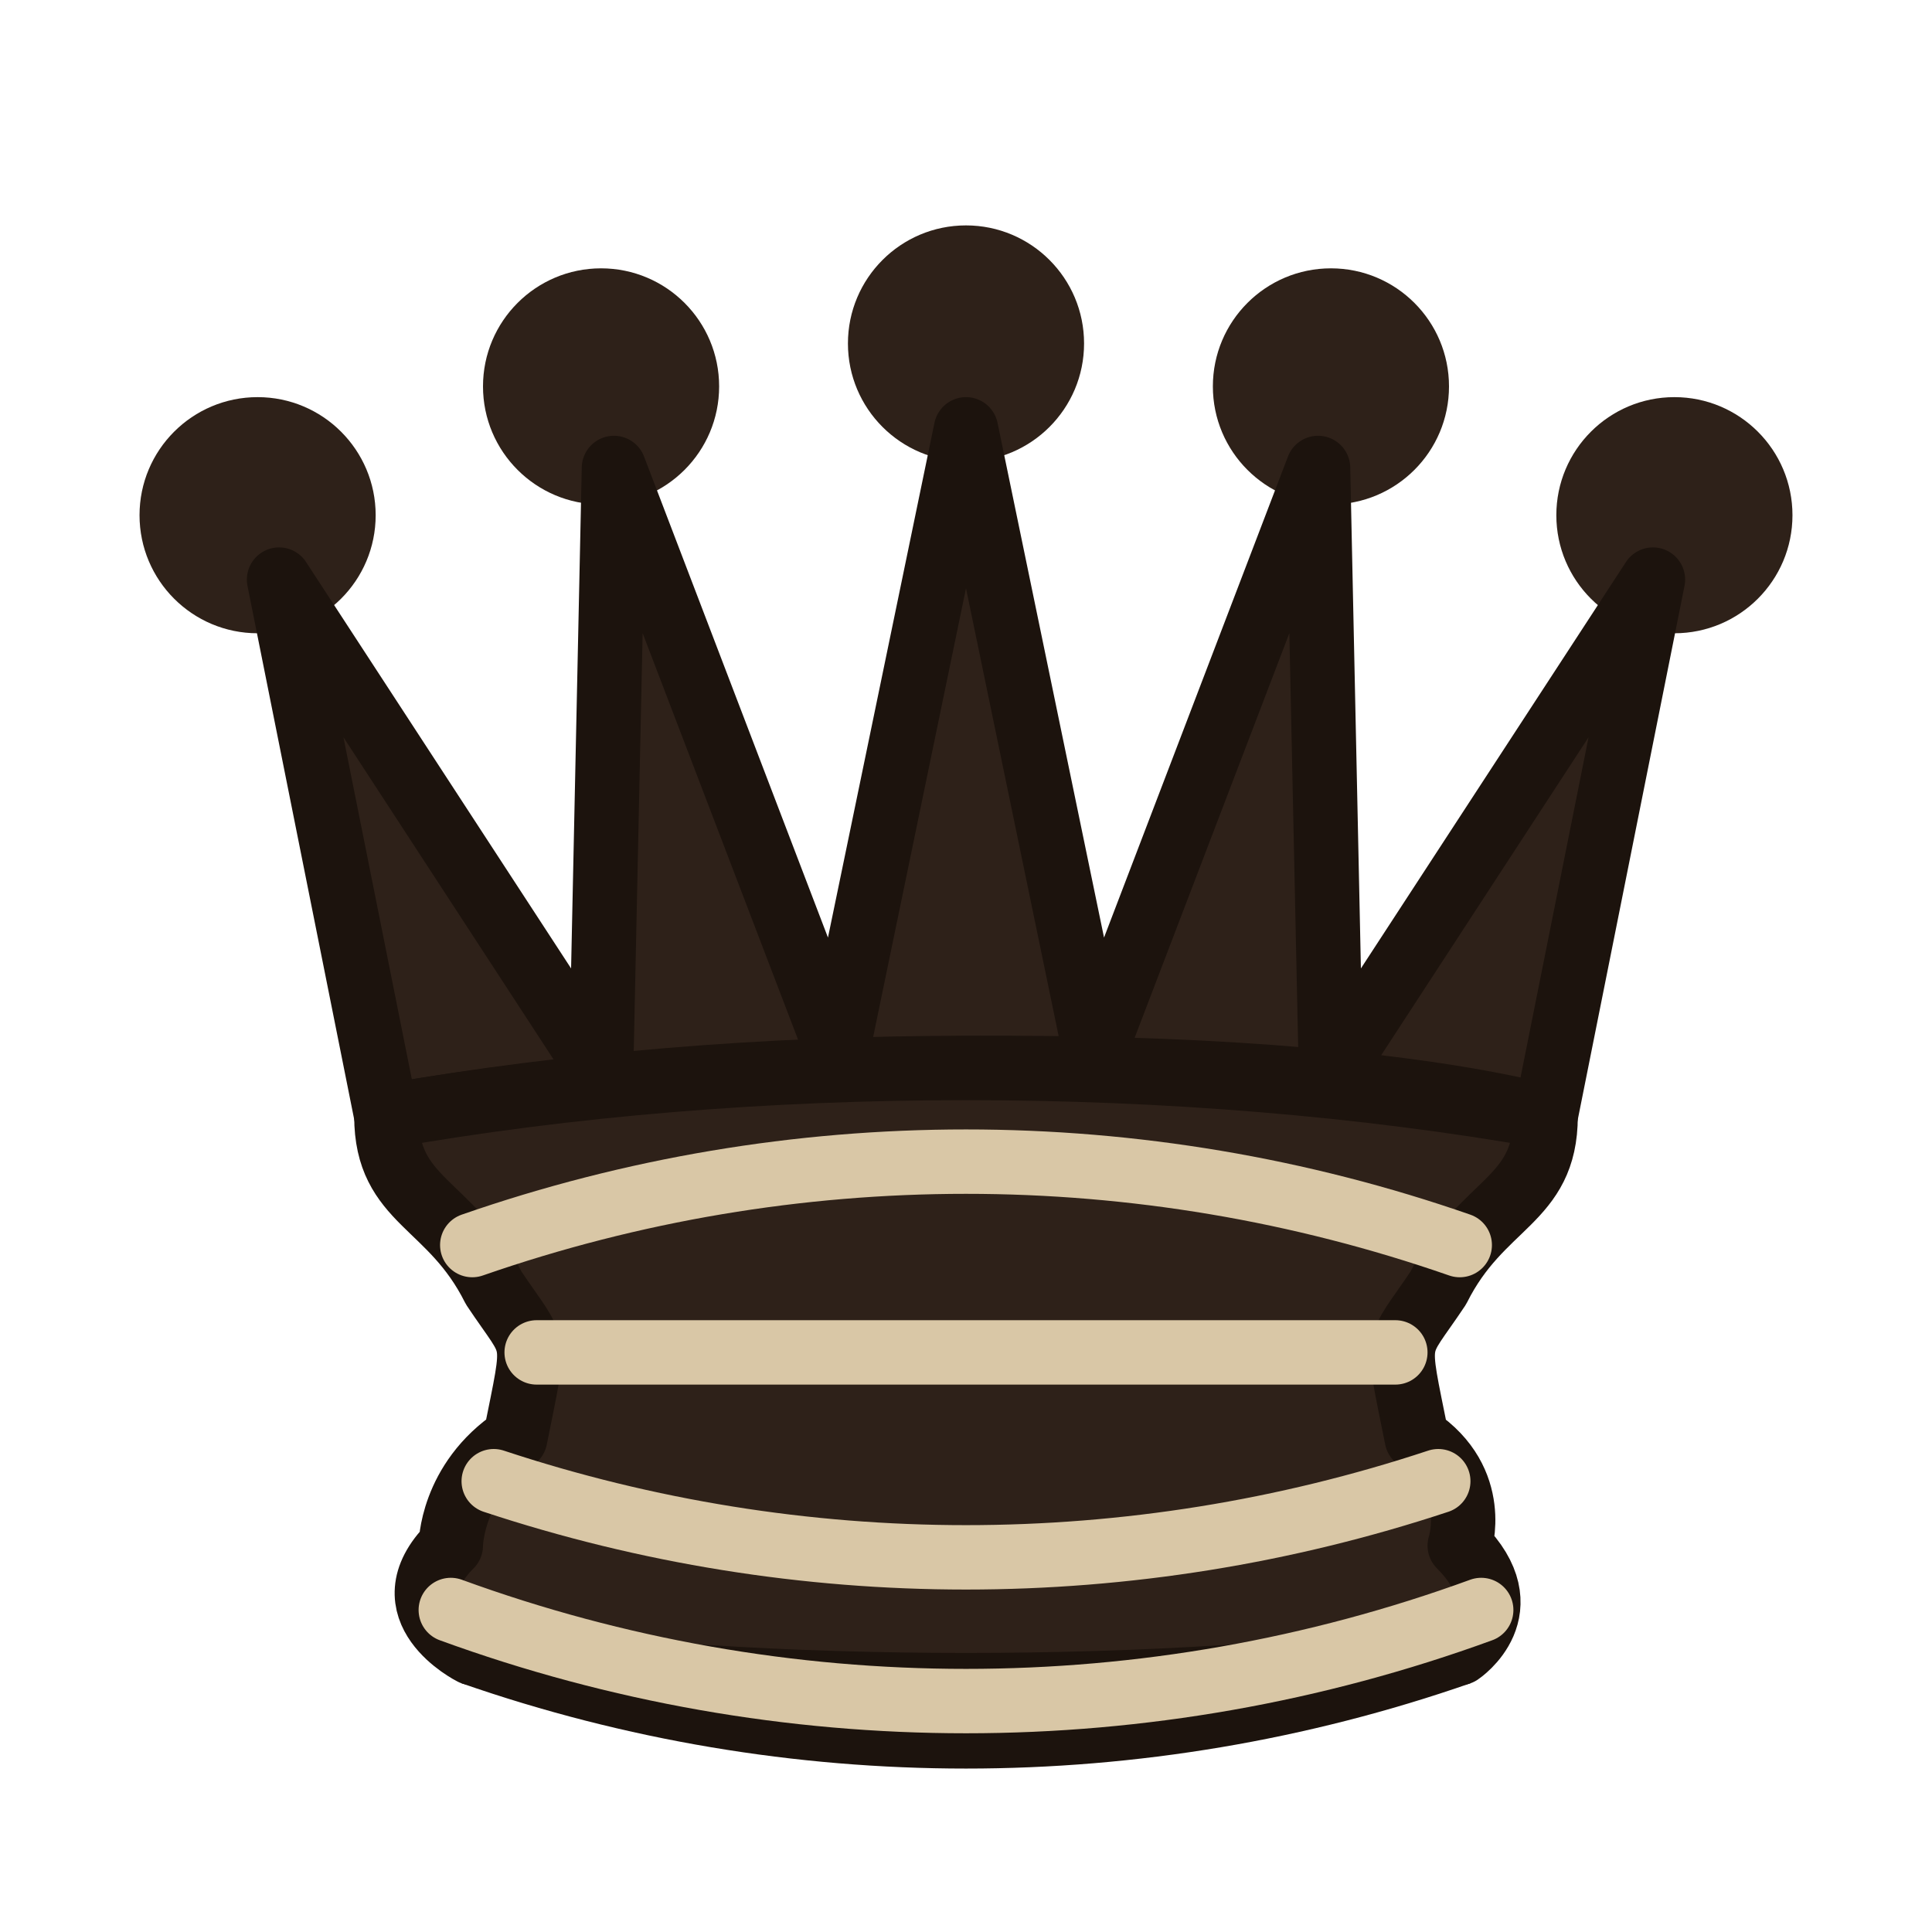
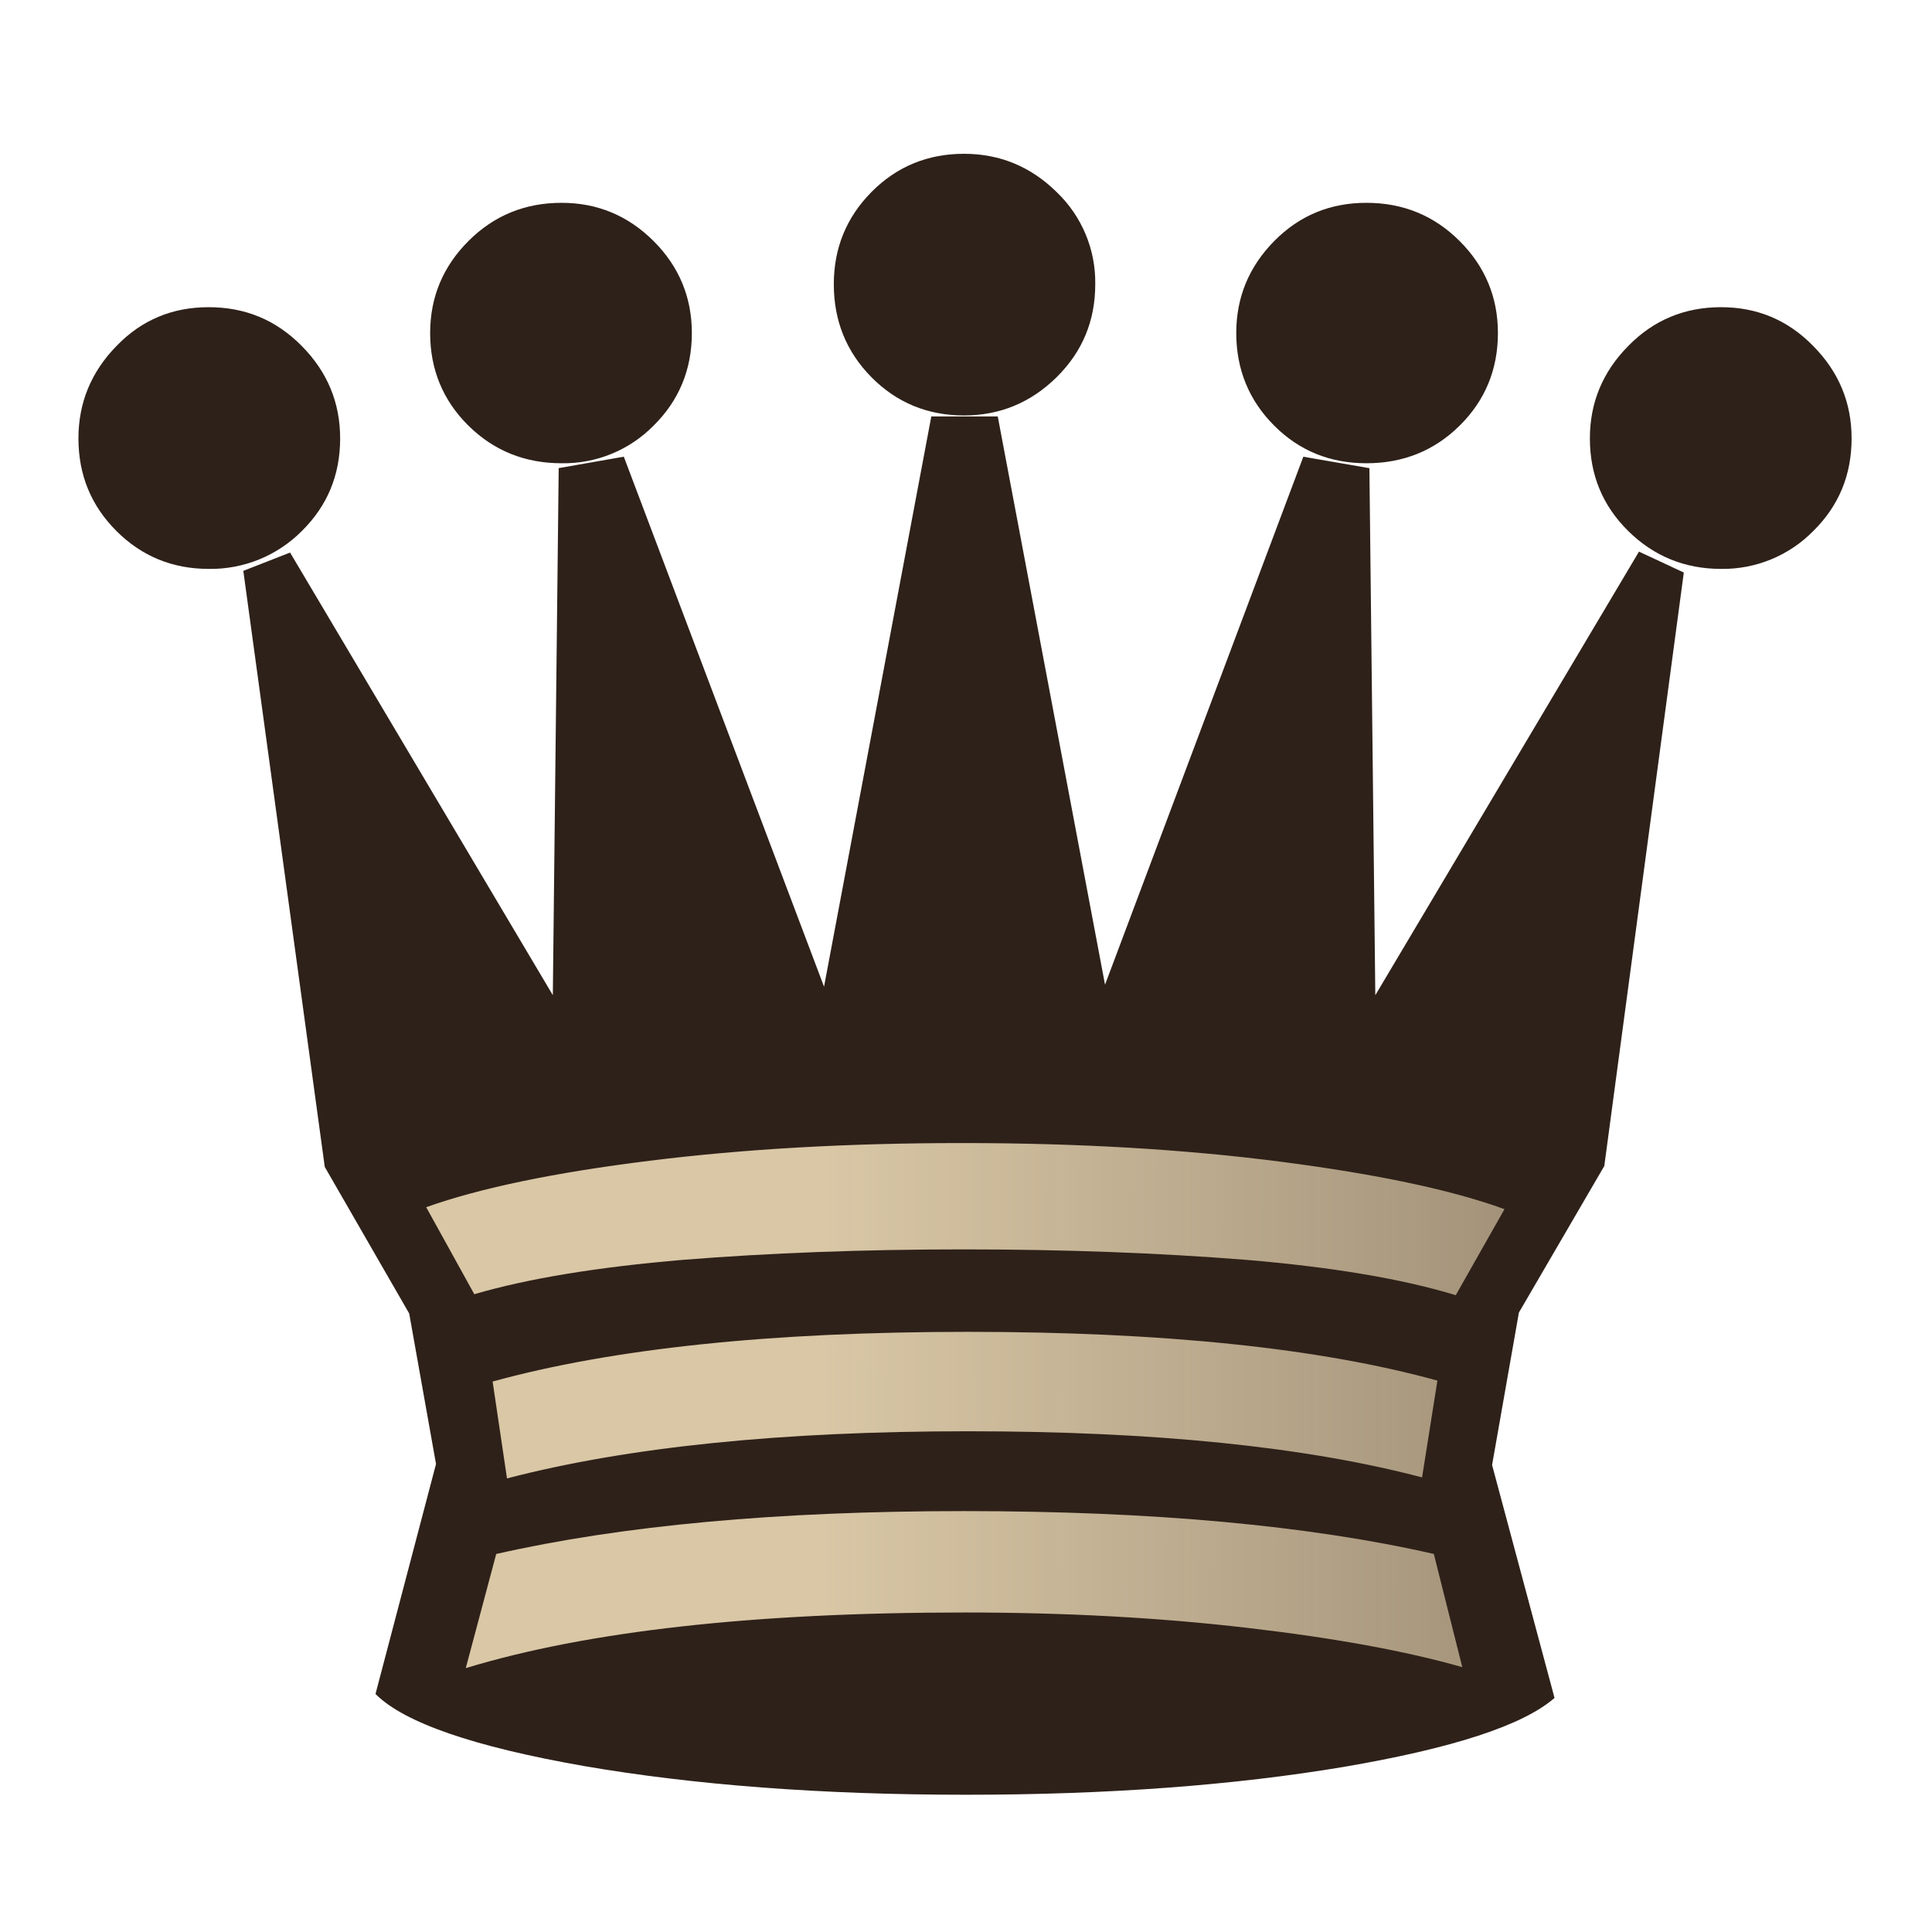
- <svg xmlns="http://www.w3.org/2000/svg" style="color-scheme:light only" width="45" height="45" viewBox="0 0 45 45">
-   <g fill="#2E2119">
-     <g fill-rule="evenodd" stroke="#1C130D" stroke-linecap="round" stroke-linejoin="round" stroke-width="1.5">
-       <g stroke="none">
-         <circle cx="6" cy="12" r="2.75" />
-         <circle cx="14" cy="9" r="2.75" />
-         <circle cx="22.5" cy="8" r="2.75" />
-         <circle cx="31" cy="9" r="2.75" />
-         <circle cx="39" cy="12" r="2.75" />
-       </g>
-       <path stroke-linecap="butt" d="M9 26c8.5-1.5 21-1.5 27 0l2.5-12.5L31 25l-.3-14.1-5.2 13.6-3-14.5-3 14.5-5.2-13.6L14 25 6.5 13.5z" />
-       <path stroke-linecap="butt" d="M9 26c0 2 1.5 2 2.5 4 1 1.5 1 1 .5 3.5-1.5 1-1.5 2.5-1.5 2.5-1.5 1.5.5 2.5.5 2.5 6.5 1 16.5 1 23 0 0 0 1.5-1 0-2.5 0 0 .5-1.5-1-2.5-.5-2.5-.5-2 .5-3.5 1-2 2.5-2 2.5-4-8.5-1.5-18.5-1.5-27 0z" />
-       <path fill="none" stroke-linecap="butt" d="M11 38.5a35 35 1 0 0 23 0" />
-       <path fill="none" stroke="#D9C7A6" d="M11 29a35 35 1 0 1 23 0m-21.5 2.5h20m-21 3a35 35 1 0 0 22 0m-23 3a35 35 1 0 0 24 0" />
-     </g>
-   </g>
+ <svg xmlns="http://www.w3.org/2000/svg" width="50mm" height="50mm" fill-rule="evenodd" clip-rule="evenodd" image-rendering="optimizeQuality" shape-rendering="geometricPrecision" text-rendering="geometricPrecision" viewBox="0 0 50 50">
+   <linearGradient id="a" x1="21.253" x2="77.764" y1="37.224" y2="37.36" gradientUnits="userSpaceOnUse">
+     <stop offset="0" stop-color="#D9C7A6" />
+     <stop offset="1" stop-color="#D9C7A6" stop-opacity="0" />
+   </linearGradient>
+   <path fill="#2E2119" d="M24.95 10.752c-.94 0-1.745-.33-2.397-.99s-.974-1.465-.974-2.405c0-.931.322-1.727.974-2.387s1.456-.99 2.396-.99c.923 0 1.727.33 2.396.99a3.23 3.23 0 0 1 1 2.387c0 .94-.33 1.744-1 2.405-.669.66-1.473.99-2.396.99zm15.281 33.19c-.812.71-2.633 1.304-5.46 1.786-2.828.474-6.088.72-9.771.72-3.75 0-7.053-.254-9.898-.745-2.844-.5-4.64-1.118-5.384-1.863l1.566-5.952-.694-3.895L8.405 30.2 6.297 14.774l1.21-.474 6.8 11.455.152-13.64 1.685-.296 5.182 13.716 2.776-14.757h1.72l2.776 14.706L33.73 11.82l1.71.296.153 13.64 6.824-11.48 1.16.541-2.058 15.359-2.21 3.793-.694 3.945zM14.535 11.989c-.948 0-1.752-.322-2.413-.974-.66-.652-.99-1.456-.99-2.396 0-.923.33-1.719.99-2.38s1.465-.99 2.413-.99c.923 0 1.719.33 2.38.99s.99 1.457.99 2.38c0 .94-.33 1.744-.99 2.396a3.266 3.266 0 0 1-2.38.974m20.828 0c-.94 0-1.736-.322-2.387-.974-.652-.652-.982-1.456-.982-2.396 0-.923.33-1.719.982-2.38s1.447-.99 2.387-.99c.948 0 1.753.33 2.413.99s.99 1.457.99 2.38c0 .94-.33 1.744-.99 2.396s-1.465.974-2.413.974M5.4 14.723c-.94 0-1.736-.33-2.388-.982s-.982-1.448-.982-2.396c0-.923.33-1.719.982-2.388C3.664 8.28 4.46 7.95 5.4 7.95c.948 0 1.744.33 2.413 1.007.66.67.99 1.465.99 2.388 0 .948-.33 1.744-.99 2.396a3.323 3.323 0 0 1-2.413.982m39.141 0c-.94 0-1.744-.33-2.404-.982s-.991-1.448-.991-2.396q0-1.385.99-2.388c.66-.677 1.465-1.007 2.405-1.007.931 0 1.727.33 2.388 1.007.66.67.99 1.465.99 2.388 0 .948-.33 1.744-.99 2.396a3.28 3.28 0 0 1-2.388.982" />
+   <path fill="url(#a)" d="M37.2 35.73c-3.04-.84-7.095-1.262-12.15-1.262-5.096 0-9.194.431-12.301 1.286l.372 2.507c3.124-.813 7.095-1.22 11.93-1.22 4.809 0 8.729.398 11.752 1.194zm1.736-4.437c-1.372-.5-3.302-.906-5.791-1.228-2.49-.322-5.233-.483-8.247-.483-2.946 0-5.638.153-8.085.458-2.447.304-4.378.702-5.783 1.202l1.245 2.252c1.388-.406 3.191-.703 5.41-.89 2.21-.177 4.631-.27 7.264-.27s5.063.093 7.29.27q3.353.281 5.436.915zm-1.092 11.853-.737-2.93c-3.226-.736-7.281-1.109-12.158-1.109-4.826 0-8.864.373-12.107 1.11l-.788 2.954c3.142-.956 7.443-1.44 12.92-1.44 2.625 0 5.072.136 7.316.399 2.252.262 4.106.601 5.554 1.016" />
</svg>
